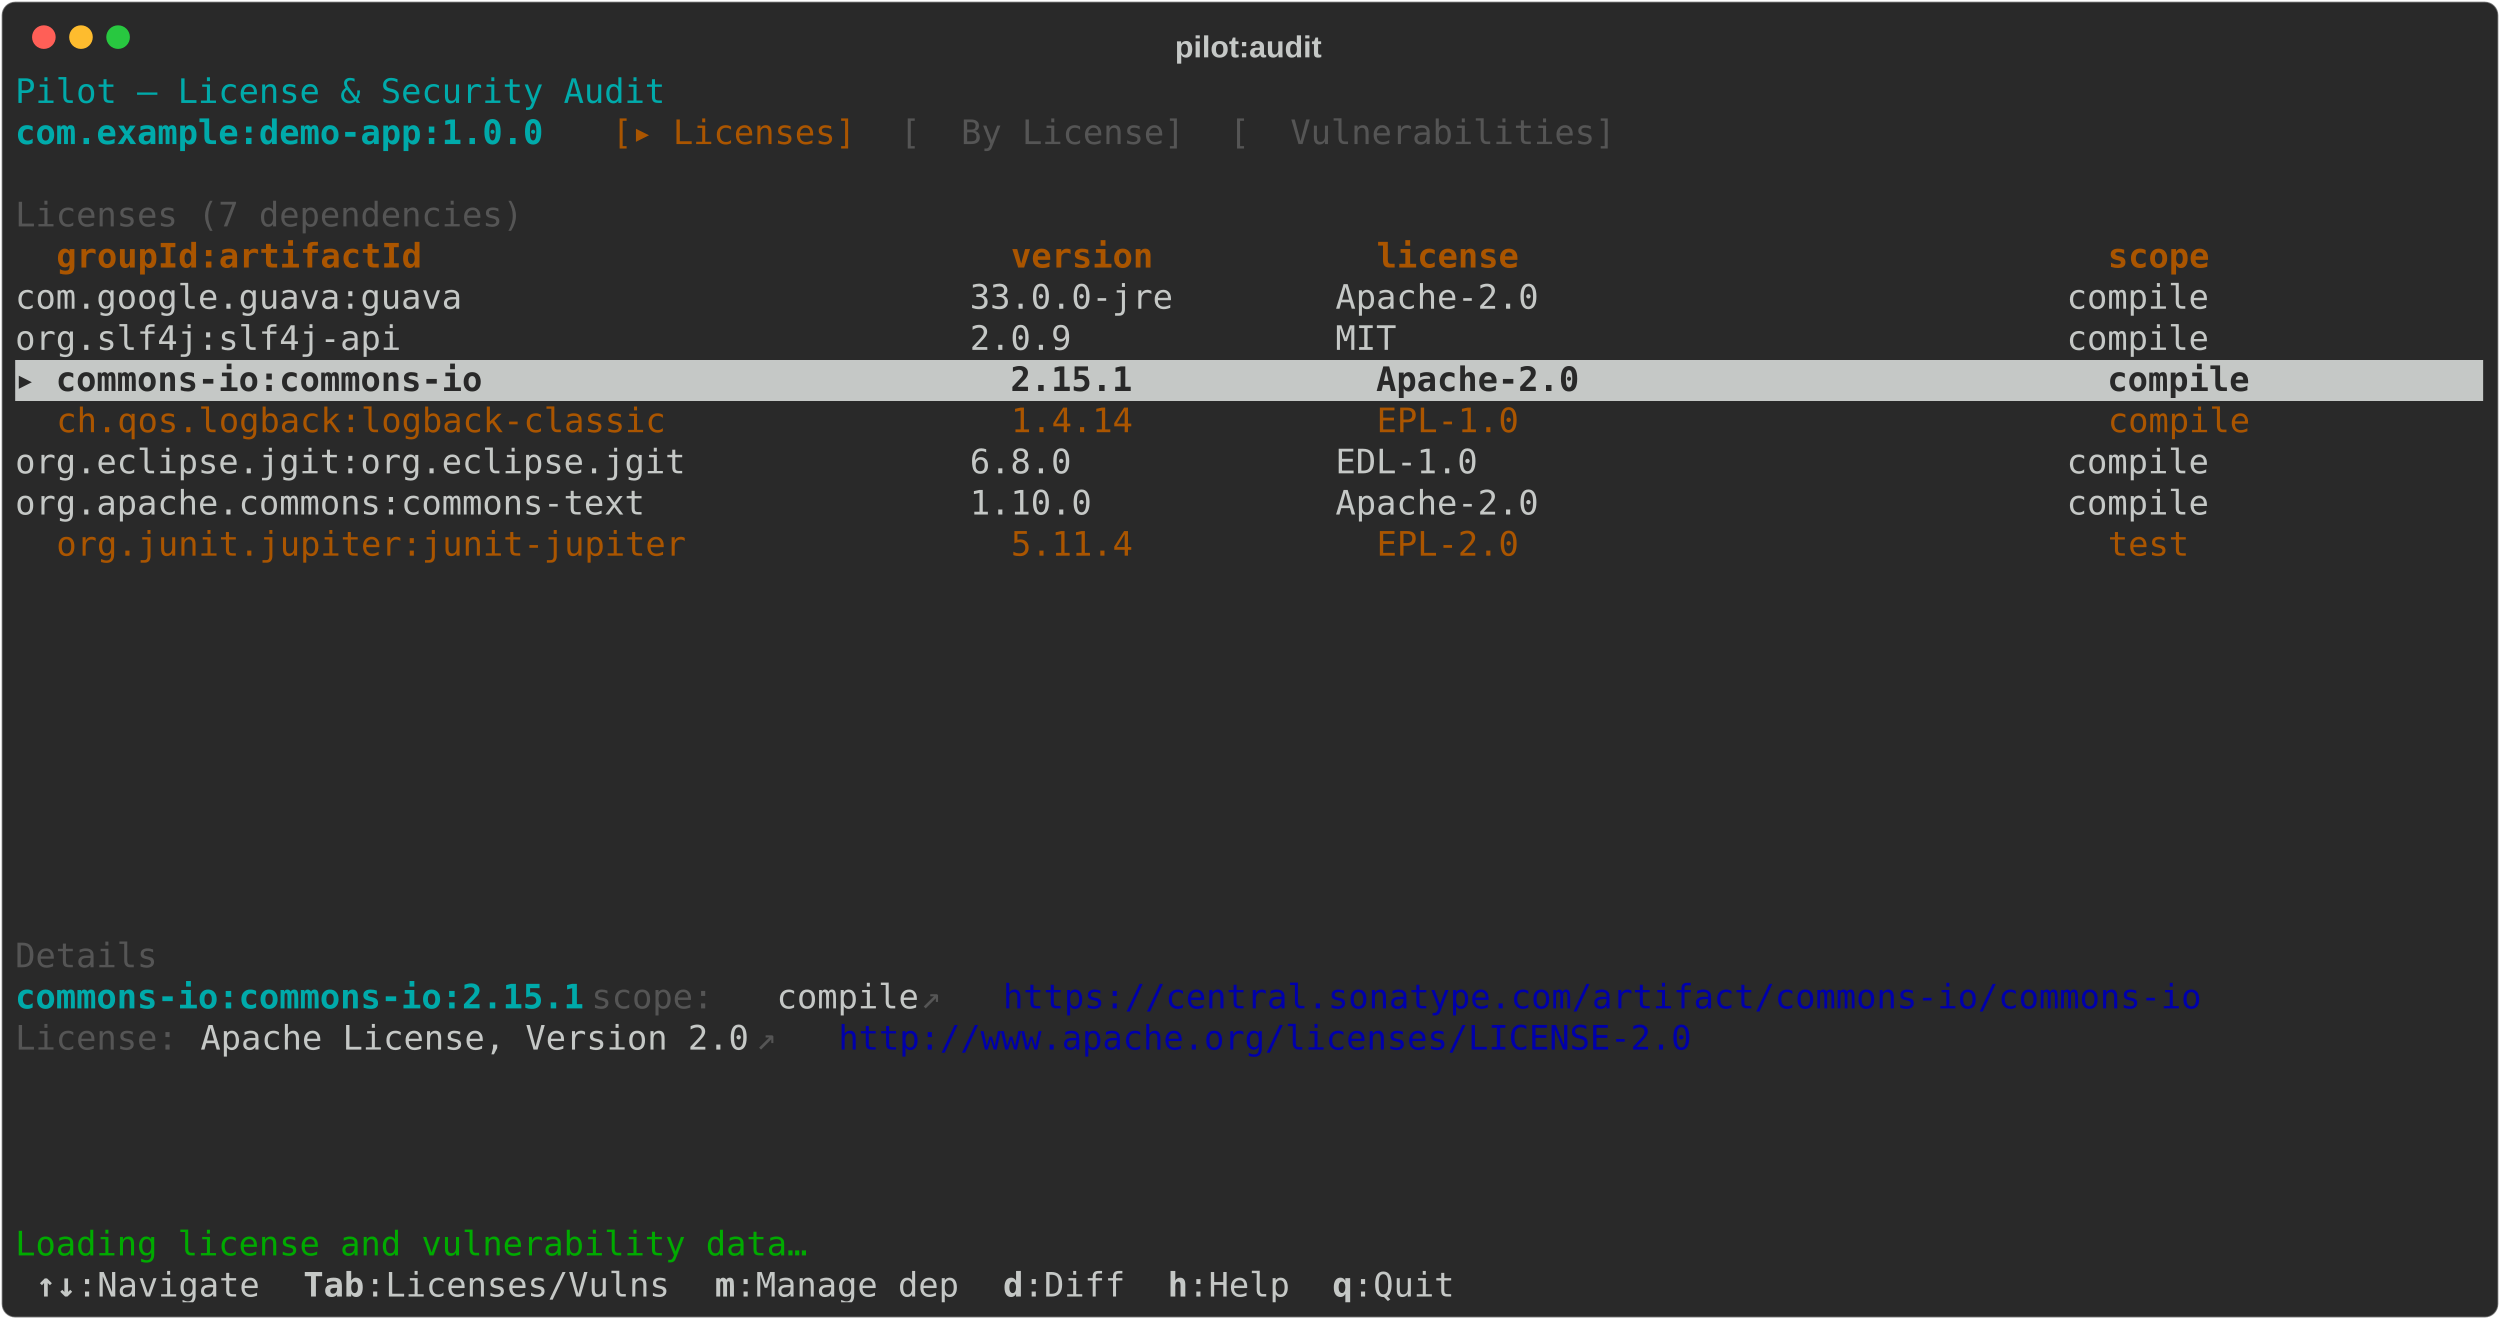
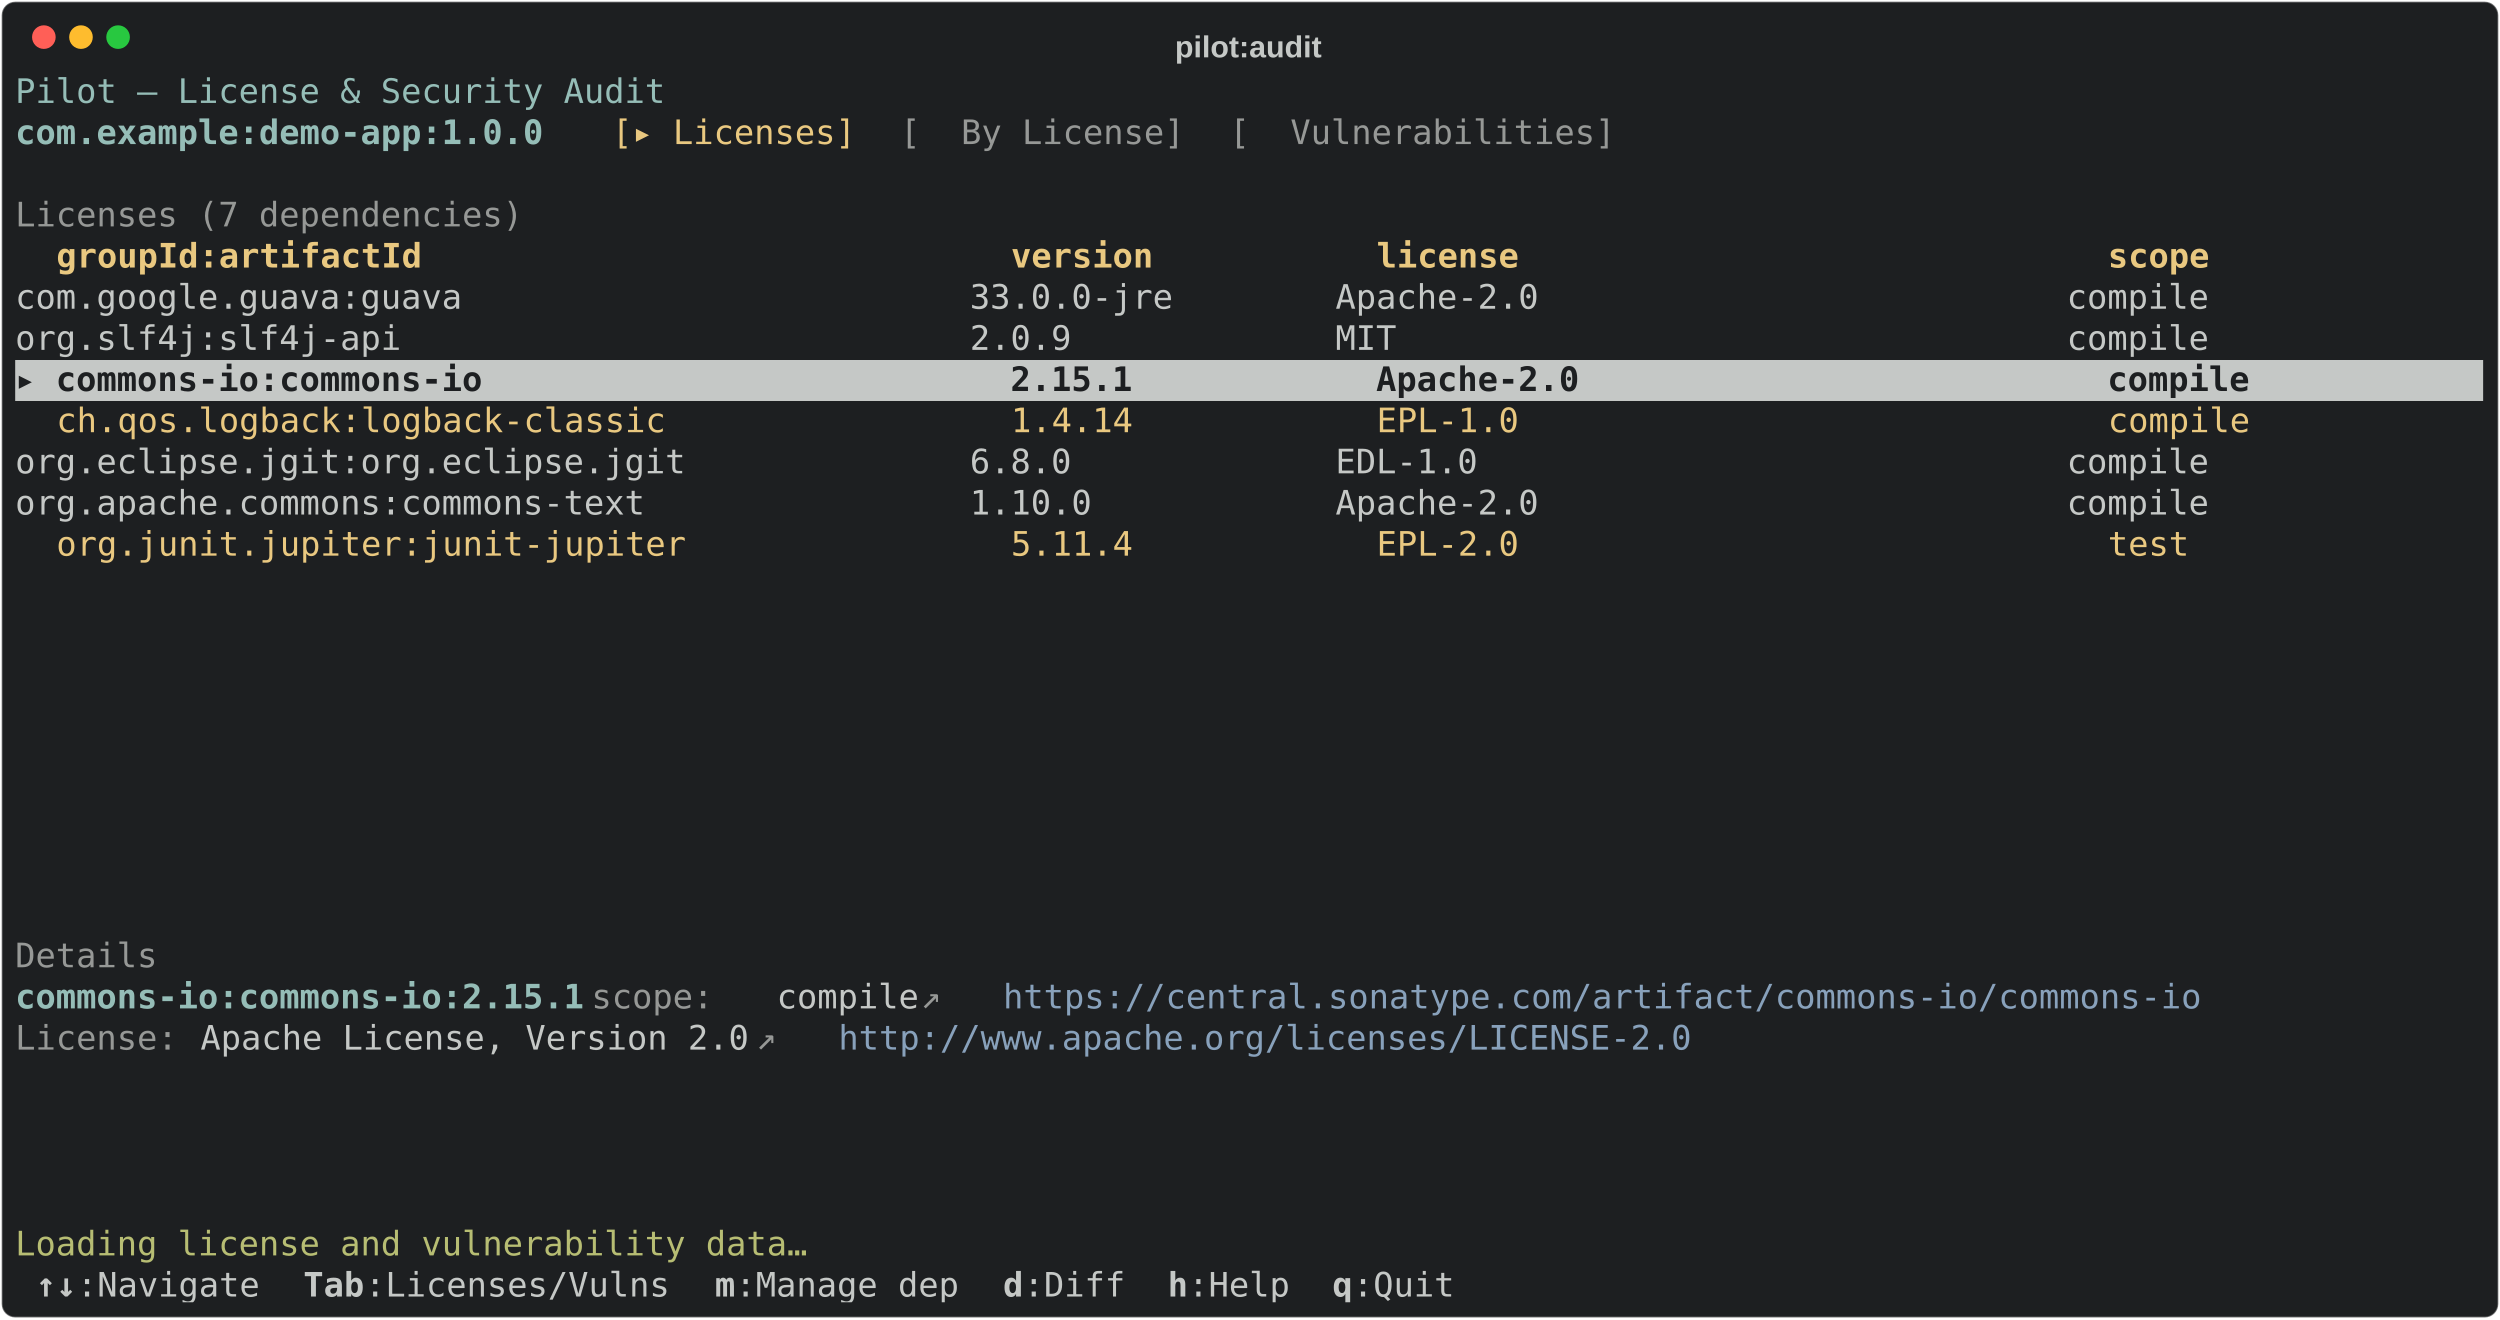
<svg xmlns="http://www.w3.org/2000/svg" class="rich-terminal" viewBox="0 0 1482 782">
-   <style>    @font-face {        font-family: "Fira Code";        src: local("FiraCode-Regular"),                url("https://cdnjs.cloudflare.com/ajax/libs/firacode/6.2.0/woff2/FiraCode-Regular.woff2") format("woff2"),                url("https://cdnjs.cloudflare.com/ajax/libs/firacode/6.2.0/woff/FiraCode-Regular.woff") format("woff");        font-style: normal;        font-weight: 400;    }    @font-face {        font-family: "Fira Code";        src: local("FiraCode-Bold"),                url("https://cdnjs.cloudflare.com/ajax/libs/firacode/6.2.0/woff2/FiraCode-Bold.woff2") format("woff2"),                url("https://cdnjs.cloudflare.com/ajax/libs/firacode/6.2.0/woff/FiraCode-Bold.woff") format("woff");        font-style: bold;        font-weight: 700;    }    .terminal-2047072223-matrix {        font-family: Fira Code, monospace;        font-size: 20px;        line-height: 24.4px;        font-variant-east-asian: full-width;    }    .terminal-2047072223-title {        font-size: 18px;        font-weight: bold;        font-family: arial;    }    .terminal-2047072223-r1 { fill: #00aaaa }.terminal-2047072223-r2 { fill: #c5c8c6 }.terminal-2047072223-r3 { fill: #00aaaa;font-weight: bold }.terminal-2047072223-r4 { fill: #aa5500 }.terminal-2047072223-r5 { fill: #555555 }.terminal-2047072223-r6 { fill: #aa5500;font-weight: bold }.terminal-2047072223-r7 { fill: #292929;font-weight: bold }.terminal-2047072223-r8 { fill: #0000aa }.terminal-2047072223-r9 { fill: #00aa00 }.terminal-2047072223-r10 { fill: #c5c8c6;font-weight: bold }    </style>
+   <style>    @font-face {        font-family: "Fira Code";        src: local("FiraCode-Regular"),                url("https://cdnjs.cloudflare.com/ajax/libs/firacode/6.2.0/woff2/FiraCode-Regular.woff2") format("woff2"),                url("https://cdnjs.cloudflare.com/ajax/libs/firacode/6.2.0/woff/FiraCode-Regular.woff") format("woff");        font-style: normal;        font-weight: 400;    }    @font-face {        font-family: "Fira Code";        src: local("FiraCode-Bold"),                url("https://cdnjs.cloudflare.com/ajax/libs/firacode/6.2.0/woff2/FiraCode-Bold.woff2") format("woff2"),                url("https://cdnjs.cloudflare.com/ajax/libs/firacode/6.2.0/woff/FiraCode-Bold.woff") format("woff");        font-style: bold;        font-weight: 700;    }    .terminal-2047072223-matrix {        font-family: Fira Code, monospace;        font-size: 20px;        line-height: 24.4px;        font-variant-east-asian: full-width;    }    .terminal-2047072223-title {        font-size: 18px;        font-weight: bold;        font-family: arial;    }    .terminal-2047072223-r1 { fill: #95bdb7 }.terminal-2047072223-r2 { fill: #c5c8c6 }.terminal-2047072223-r3 { fill: #95bdb7;font-weight: bold }.terminal-2047072223-r4 { fill: #e9c880 }.terminal-2047072223-r5 { fill: #969896 }.terminal-2047072223-r6 { fill: #e9c880;font-weight: bold }.terminal-2047072223-r7 { fill: #1d1f21;font-weight: bold }.terminal-2047072223-r8 { fill: #88a1bb }.terminal-2047072223-r9 { fill: #b7bd73 }.terminal-2047072223-r10 { fill: #c5c8c6;font-weight: bold }    </style>
  <defs>
    <clipPath id="terminal-2047072223-clip-terminal">
      <rect x="0" y="0" width="1463" height="731" />
    </clipPath>
    <clipPath id="terminal-2047072223-line-0">
      <rect x="0" y="1.5" width="1464" height="24.65" />
    </clipPath>
    <clipPath id="terminal-2047072223-line-1">
      <rect x="0" y="25.9" width="1464" height="24.65" />
    </clipPath>
    <clipPath id="terminal-2047072223-line-2">
      <rect x="0" y="50.3" width="1464" height="24.65" />
    </clipPath>
    <clipPath id="terminal-2047072223-line-3">
      <rect x="0" y="74.7" width="1464" height="24.65" />
    </clipPath>
    <clipPath id="terminal-2047072223-line-4">
      <rect x="0" y="99.1" width="1464" height="24.65" />
    </clipPath>
    <clipPath id="terminal-2047072223-line-5">
      <rect x="0" y="123.5" width="1464" height="24.65" />
    </clipPath>
    <clipPath id="terminal-2047072223-line-6">
      <rect x="0" y="147.9" width="1464" height="24.65" />
    </clipPath>
    <clipPath id="terminal-2047072223-line-7">
      <rect x="0" y="172.3" width="1464" height="24.65" />
    </clipPath>
    <clipPath id="terminal-2047072223-line-8">
      <rect x="0" y="196.7" width="1464" height="24.65" />
    </clipPath>
    <clipPath id="terminal-2047072223-line-9">
      <rect x="0" y="221.1" width="1464" height="24.65" />
    </clipPath>
    <clipPath id="terminal-2047072223-line-10">
      <rect x="0" y="245.5" width="1464" height="24.65" />
    </clipPath>
    <clipPath id="terminal-2047072223-line-11">
      <rect x="0" y="269.9" width="1464" height="24.65" />
    </clipPath>
    <clipPath id="terminal-2047072223-line-12">
      <rect x="0" y="294.3" width="1464" height="24.65" />
    </clipPath>
    <clipPath id="terminal-2047072223-line-13">
      <rect x="0" y="318.7" width="1464" height="24.65" />
    </clipPath>
    <clipPath id="terminal-2047072223-line-14">
      <rect x="0" y="343.1" width="1464" height="24.65" />
    </clipPath>
    <clipPath id="terminal-2047072223-line-15">
      <rect x="0" y="367.5" width="1464" height="24.65" />
    </clipPath>
    <clipPath id="terminal-2047072223-line-16">
      <rect x="0" y="391.9" width="1464" height="24.65" />
    </clipPath>
    <clipPath id="terminal-2047072223-line-17">
      <rect x="0" y="416.3" width="1464" height="24.65" />
    </clipPath>
    <clipPath id="terminal-2047072223-line-18">
      <rect x="0" y="440.7" width="1464" height="24.65" />
    </clipPath>
    <clipPath id="terminal-2047072223-line-19">
      <rect x="0" y="465.1" width="1464" height="24.65" />
    </clipPath>
    <clipPath id="terminal-2047072223-line-20">
      <rect x="0" y="489.5" width="1464" height="24.65" />
    </clipPath>
    <clipPath id="terminal-2047072223-line-21">
      <rect x="0" y="513.9" width="1464" height="24.65" />
    </clipPath>
    <clipPath id="terminal-2047072223-line-22">
      <rect x="0" y="538.3" width="1464" height="24.65" />
    </clipPath>
    <clipPath id="terminal-2047072223-line-23">
      <rect x="0" y="562.7" width="1464" height="24.65" />
    </clipPath>
    <clipPath id="terminal-2047072223-line-24">
      <rect x="0" y="587.1" width="1464" height="24.65" />
    </clipPath>
    <clipPath id="terminal-2047072223-line-25">
      <rect x="0" y="611.5" width="1464" height="24.65" />
    </clipPath>
    <clipPath id="terminal-2047072223-line-26">
      <rect x="0" y="635.9" width="1464" height="24.65" />
    </clipPath>
    <clipPath id="terminal-2047072223-line-27">
      <rect x="0" y="660.3" width="1464" height="24.65" />
    </clipPath>
    <clipPath id="terminal-2047072223-line-28">
      <rect x="0" y="684.7" width="1464" height="24.65" />
    </clipPath>
    <clipPath id="terminal-2047072223-line-29">
      <rect x="0" y="709.1" width="1464" height="24.65" />
    </clipPath>
  </defs>
-   <rect fill="#292929" stroke="rgba(255,255,255,0.35)" stroke-width="1" x="1" y="1" width="1480" height="780" rx="8" />
+   <rect fill="#1d1f21" stroke="rgba(255,255,255,0.35)" stroke-width="1" x="1" y="1" width="1480" height="780" rx="8" />
  <text class="terminal-2047072223-title" fill="#c5c8c6" text-anchor="middle" x="740" y="34">pilot:audit</text>
  <g transform="translate(26,22)">
    <circle cx="0" cy="0" r="7" fill="#ff5f57" />
    <circle cx="22" cy="0" r="7" fill="#febc2e" />
    <circle cx="44" cy="0" r="7" fill="#28c840" />
  </g>
  <g transform="translate(9, 41)" clip-path="url(#terminal-2047072223-clip-terminal)">
    <rect fill="#c5c8c6" x="0" y="172.3" width="1464" height="24.65" shape-rendering="crispEdges" />
    <g class="terminal-2047072223-matrix">
      <text class="terminal-2047072223-r1" x="0" y="20" textLength="414.8" clip-path="url(#terminal-2047072223-line-0)"> Pilot — License &amp; Security Audit </text>
      <text class="terminal-2047072223-r3" x="0" y="44.4" textLength="329.4" clip-path="url(#terminal-2047072223-line-1)"> com.example:demo-app:1.0.0</text>
      <text class="terminal-2047072223-r4" x="353.8" y="44.4" textLength="146.4" clip-path="url(#terminal-2047072223-line-1)">[▸ Licenses]</text>
      <text class="terminal-2047072223-r5" x="524.6" y="44.4" textLength="170.8" clip-path="url(#terminal-2047072223-line-1)">[  By License]</text>
      <text class="terminal-2047072223-r5" x="719.8" y="44.4" textLength="231.8" clip-path="url(#terminal-2047072223-line-1)">[  Vulnerabilities]</text>
      <text class="terminal-2047072223-r5" x="0" y="93.2" textLength="329.4" clip-path="url(#terminal-2047072223-line-3)"> Licenses (7 dependencies) </text>
      <text class="terminal-2047072223-r6" x="24.4" y="117.6" textLength="1439.6" clip-path="url(#terminal-2047072223-line-4)">groupId:artifactId                             version           license                             scope            </text>
      <text class="terminal-2047072223-r2" x="0" y="142" textLength="1464" clip-path="url(#terminal-2047072223-line-5)">  com.google.guava:guava                         33.0.0-jre        Apache-2.0                          compile          </text>
      <text class="terminal-2047072223-r2" x="0" y="166.4" textLength="1464" clip-path="url(#terminal-2047072223-line-6)">  org.slf4j:slf4j-api                            2.0.9             MIT                                 compile          </text>
      <text class="terminal-2047072223-r7" x="0" y="190.8" textLength="1464" clip-path="url(#terminal-2047072223-line-7)">▸ commons-io:commons-io                          2.15.1            Apache-2.0                          compile          </text>
      <text class="terminal-2047072223-r4" x="24.4" y="215.2" textLength="1439.6" clip-path="url(#terminal-2047072223-line-8)">ch.qos.logback:logback-classic                 1.4.14            EPL-1.0                             compile          </text>
      <text class="terminal-2047072223-r2" x="0" y="239.6" textLength="1464" clip-path="url(#terminal-2047072223-line-9)">  org.eclipse.jgit:org.eclipse.jgit              6.8.0             EDL-1.0                             compile          </text>
      <text class="terminal-2047072223-r2" x="0" y="264" textLength="1464" clip-path="url(#terminal-2047072223-line-10)">  org.apache.commons:commons-text                1.10.0            Apache-2.0                          compile          </text>
      <text class="terminal-2047072223-r4" x="24.4" y="288.4" textLength="1439.6" clip-path="url(#terminal-2047072223-line-11)">org.junit.jupiter:junit-jupiter                5.11.4            EPL-2.0                             test             </text>
      <text class="terminal-2047072223-r5" x="0" y="532.4" textLength="109.8" clip-path="url(#terminal-2047072223-line-21)"> Details </text>
      <text class="terminal-2047072223-r3" x="0" y="556.8" textLength="341.6" clip-path="url(#terminal-2047072223-line-22)">commons-io:commons-io:2.15.1</text>
      <text class="terminal-2047072223-r5" x="341.6" y="556.8" textLength="109.8" clip-path="url(#terminal-2047072223-line-22)">  scope: </text>
      <text class="terminal-2047072223-r2" x="451.4" y="556.8" textLength="85.4" clip-path="url(#terminal-2047072223-line-22)">compile</text>
      <text class="terminal-2047072223-r5" x="536.8" y="556.8" textLength="48.8" clip-path="url(#terminal-2047072223-line-22)">  ↗ </text>
      <text class="terminal-2047072223-r8" x="585.6" y="556.8" textLength="719.8" clip-path="url(#terminal-2047072223-line-22)">https://central.sonatype.com/artifact/commons-io/commons-io</text>
      <text class="terminal-2047072223-r5" x="0" y="581.2" textLength="109.8" clip-path="url(#terminal-2047072223-line-23)">License: </text>
      <text class="terminal-2047072223-r2" x="109.8" y="581.2" textLength="329.4" clip-path="url(#terminal-2047072223-line-23)">Apache License, Version 2.0</text>
      <text class="terminal-2047072223-r5" x="439.2" y="581.2" textLength="48.8" clip-path="url(#terminal-2047072223-line-23)">  ↗ </text>
      <text class="terminal-2047072223-r8" x="488" y="581.2" textLength="512.4" clip-path="url(#terminal-2047072223-line-23)">http://www.apache.org/licenses/LICENSE-2.0</text>
      <text class="terminal-2047072223-r9" x="0" y="703.2" textLength="488" clip-path="url(#terminal-2047072223-line-28)"> Loading license and vulnerability data…</text>
      <text class="terminal-2047072223-r10" x="12.2" y="727.6" textLength="24.4" clip-path="url(#terminal-2047072223-line-29)">↑↓</text>
      <text class="terminal-2047072223-r2" x="36.6" y="727.6" textLength="134.2" clip-path="url(#terminal-2047072223-line-29)">:Navigate  </text>
      <text class="terminal-2047072223-r10" x="170.8" y="727.6" textLength="36.6" clip-path="url(#terminal-2047072223-line-29)">Tab</text>
      <text class="terminal-2047072223-r2" x="207.4" y="727.6" textLength="207.4" clip-path="url(#terminal-2047072223-line-29)">:Licenses/Vulns  </text>
      <text class="terminal-2047072223-r10" x="414.8" y="727.6" textLength="12.2" clip-path="url(#terminal-2047072223-line-29)">m</text>
      <text class="terminal-2047072223-r2" x="427" y="727.6" textLength="158.6" clip-path="url(#terminal-2047072223-line-29)">:Manage dep  </text>
      <text class="terminal-2047072223-r10" x="585.6" y="727.6" textLength="12.2" clip-path="url(#terminal-2047072223-line-29)">d</text>
      <text class="terminal-2047072223-r2" x="597.8" y="727.6" textLength="85.4" clip-path="url(#terminal-2047072223-line-29)">:Diff  </text>
      <text class="terminal-2047072223-r10" x="683.2" y="727.6" textLength="12.2" clip-path="url(#terminal-2047072223-line-29)">h</text>
      <text class="terminal-2047072223-r2" x="695.4" y="727.6" textLength="85.4" clip-path="url(#terminal-2047072223-line-29)">:Help  </text>
      <text class="terminal-2047072223-r10" x="780.8" y="727.6" textLength="12.2" clip-path="url(#terminal-2047072223-line-29)">q</text>
      <text class="terminal-2047072223-r2" x="793" y="727.6" textLength="671" clip-path="url(#terminal-2047072223-line-29)">:Quit                                                  </text>
    </g>
  </g>
</svg>
